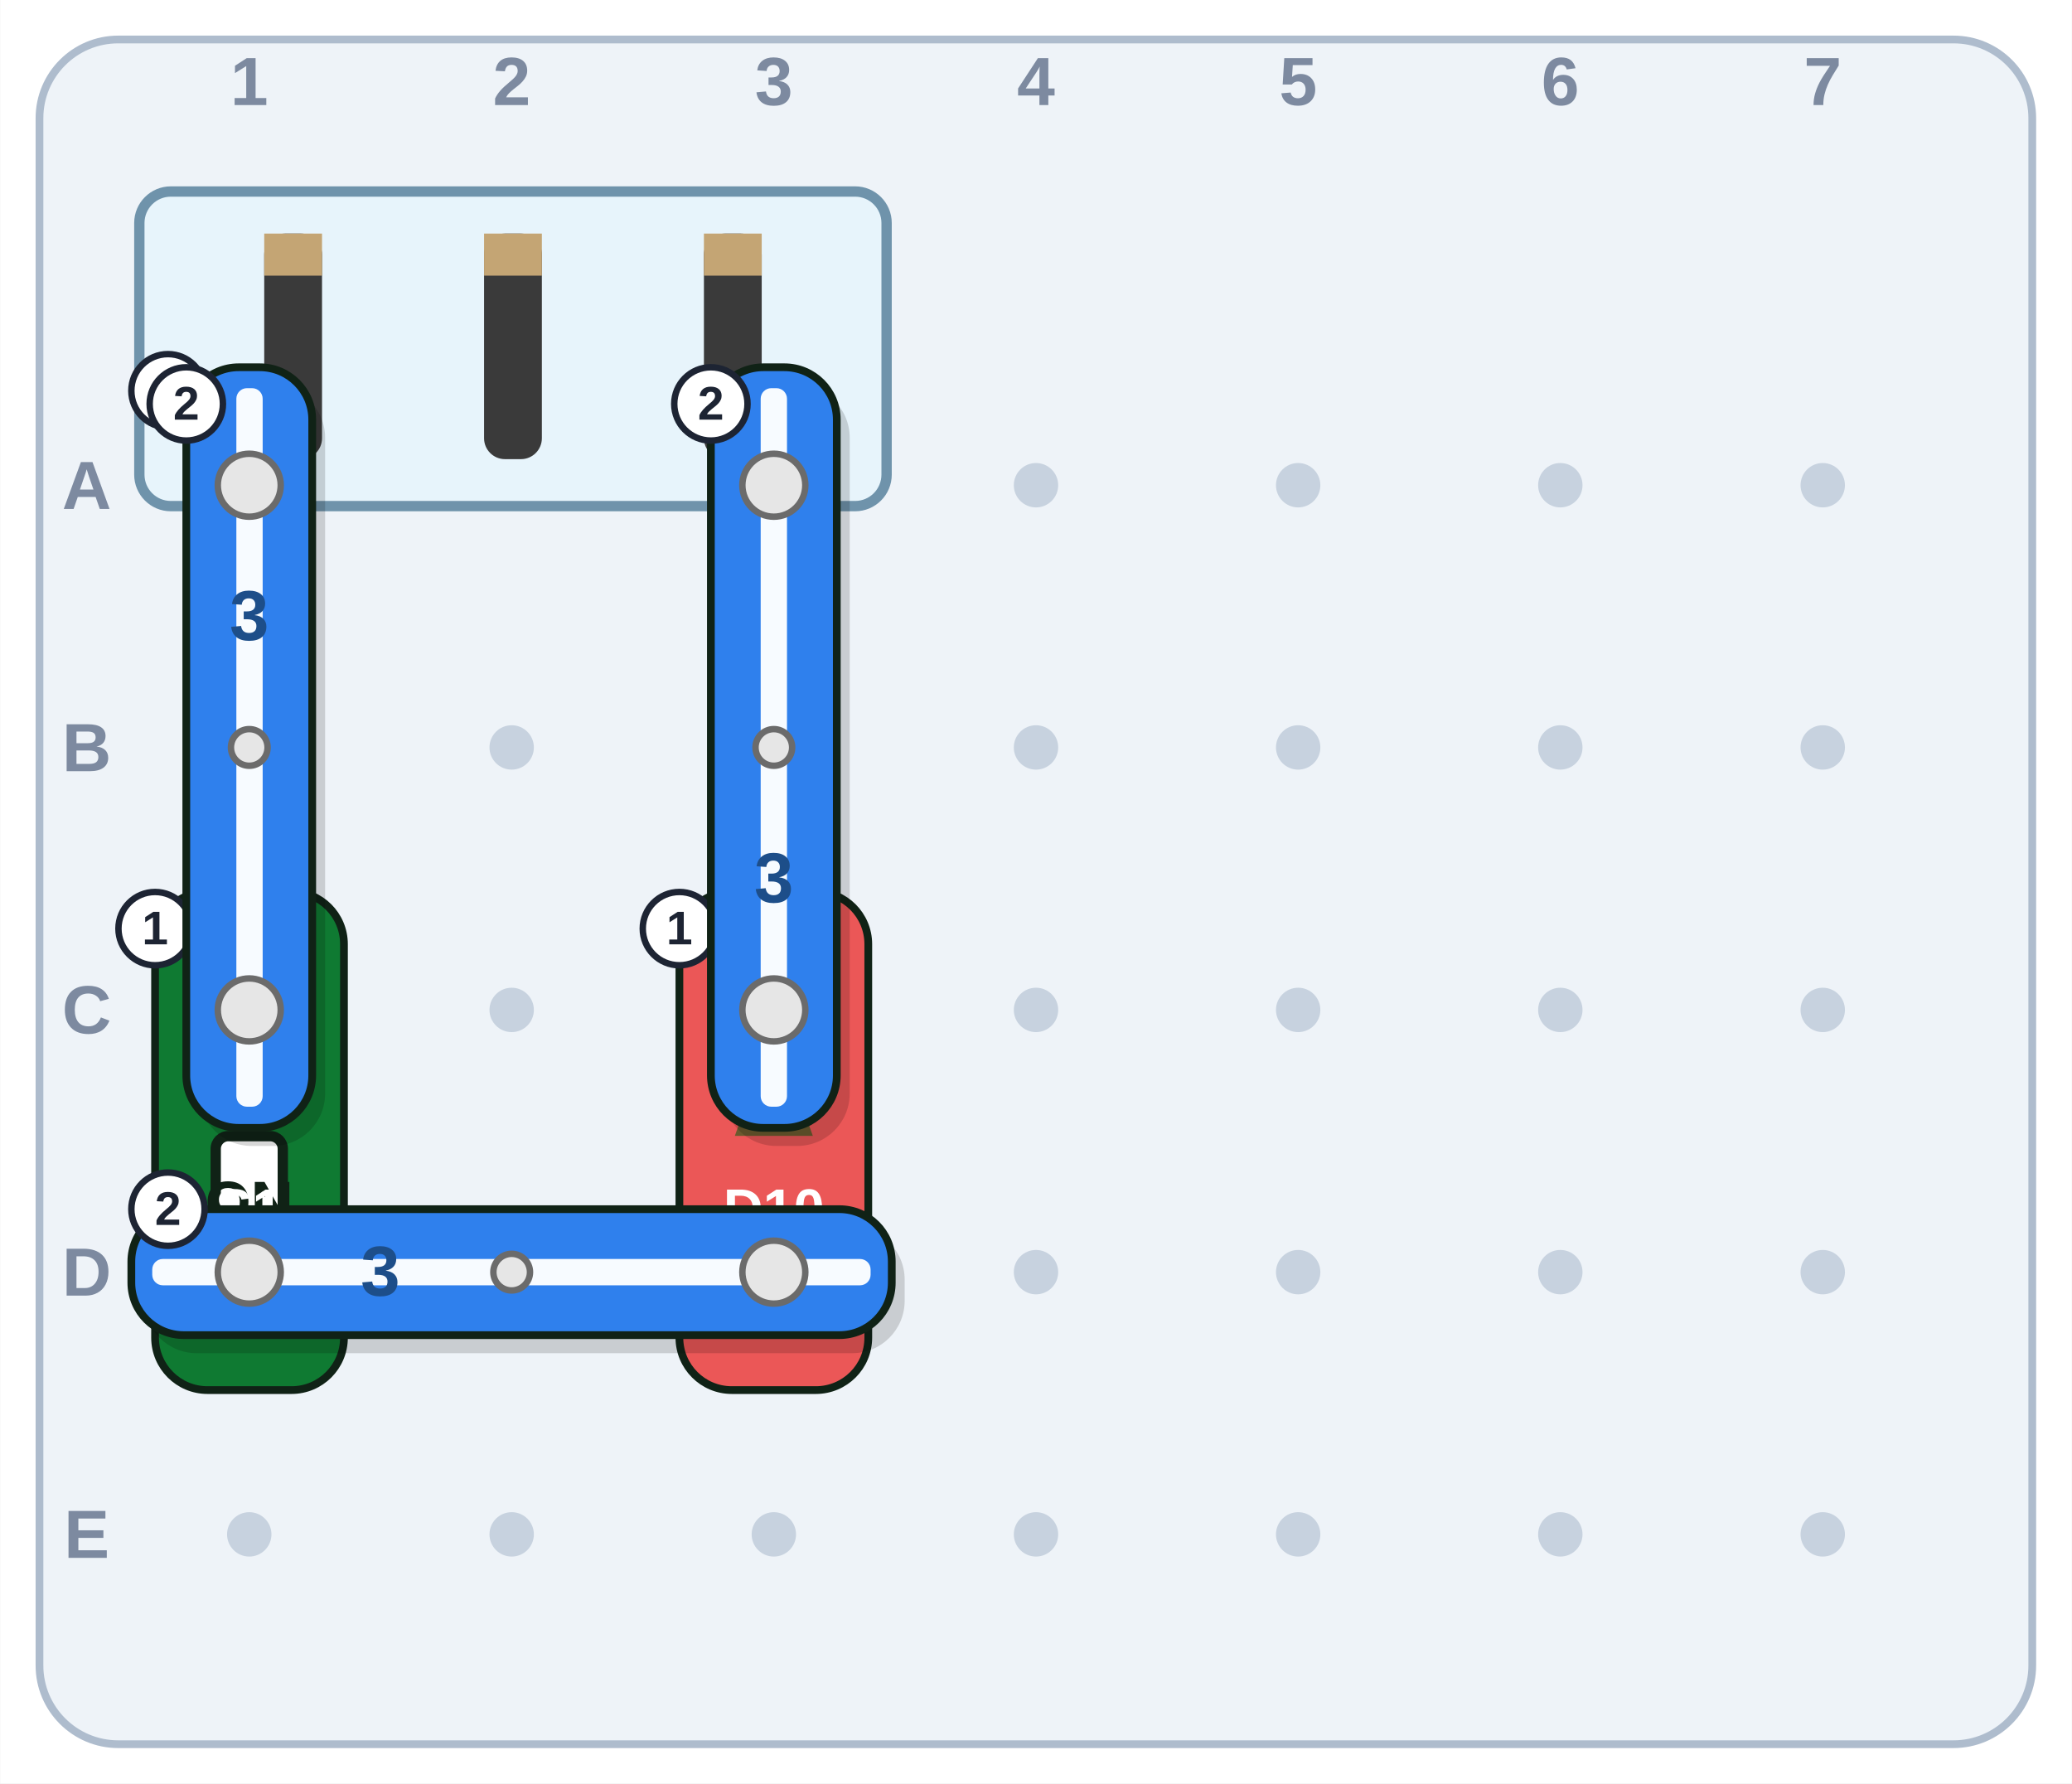
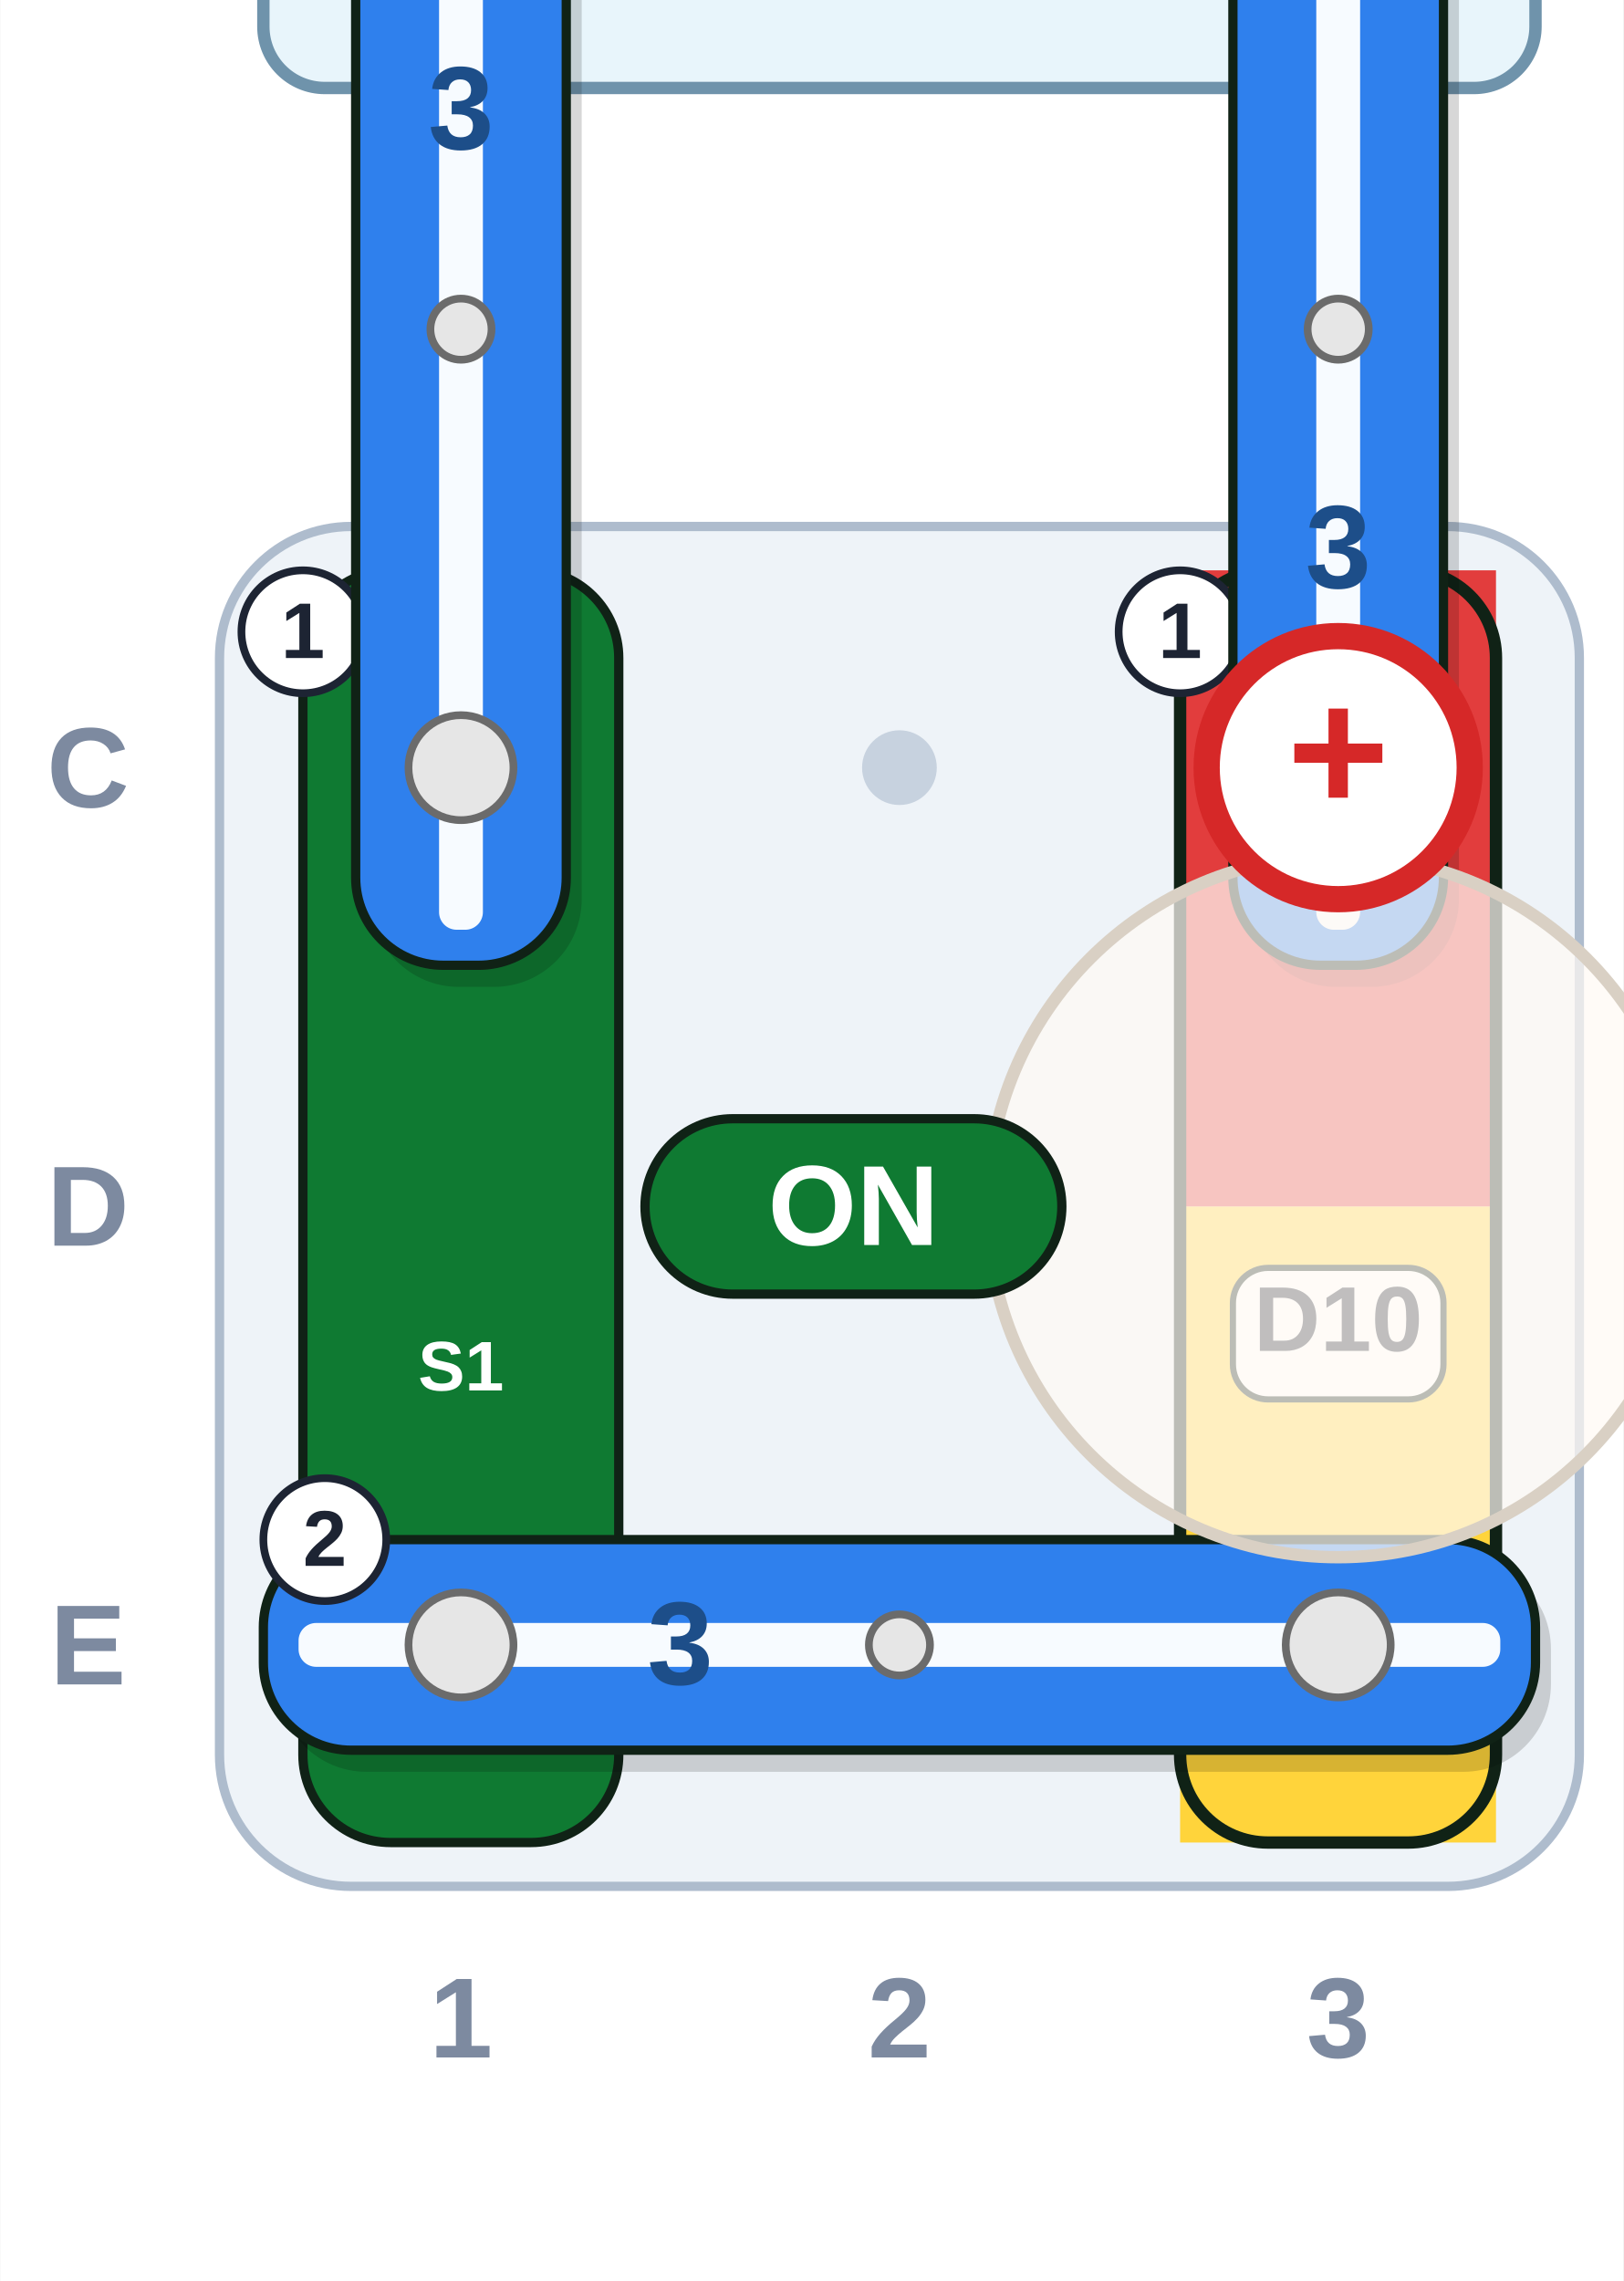
- <svg xmlns="http://www.w3.org/2000/svg" width="803" height="691" viewBox="198.6 100.2 802.8 691.0" font-family="'Avenir Next','Trebuchet MS','Helvetica Neue',Arial,sans-serif">
-   <rect x="198.6" y="100.2" width="802.8" height="691.0" fill="#ffffff" />
-   <rect x="213.8" y="115.5" width="772.3" height="660.5" rx="30.5" fill="#eef3f8" stroke="#aebccd" stroke-width="3" />
-   <circle cx="295.1" cy="288.2" r="8.6" fill="#c7d2df" />
-   <circle cx="396.8" cy="288.2" r="8.6" fill="#c7d2df" />
-   <circle cx="498.4" cy="288.2" r="8.6" fill="#c7d2df" />
-   <circle cx="600.0" cy="288.2" r="8.6" fill="#c7d2df" />
-   <circle cx="701.6" cy="288.2" r="8.6" fill="#c7d2df" />
-   <circle cx="803.2" cy="288.2" r="8.6" fill="#c7d2df" />
-   <circle cx="904.9" cy="288.2" r="8.6" fill="#c7d2df" />
-   <circle cx="295.1" cy="389.8" r="8.6" fill="#c7d2df" />
-   <circle cx="396.8" cy="389.8" r="8.6" fill="#c7d2df" />
-   <circle cx="498.4" cy="389.8" r="8.6" fill="#c7d2df" />
-   <circle cx="600.0" cy="389.8" r="8.6" fill="#c7d2df" />
-   <circle cx="701.6" cy="389.8" r="8.6" fill="#c7d2df" />
-   <circle cx="803.2" cy="389.8" r="8.6" fill="#c7d2df" />
-   <circle cx="904.9" cy="389.8" r="8.6" fill="#c7d2df" />
-   <circle cx="295.1" cy="491.5" r="8.6" fill="#c7d2df" />
-   <circle cx="396.8" cy="491.5" r="8.6" fill="#c7d2df" />
-   <circle cx="498.4" cy="491.5" r="8.6" fill="#c7d2df" />
-   <circle cx="600.0" cy="491.5" r="8.6" fill="#c7d2df" />
-   <circle cx="701.6" cy="491.5" r="8.6" fill="#c7d2df" />
-   <circle cx="803.2" cy="491.5" r="8.6" fill="#c7d2df" />
-   <circle cx="904.9" cy="491.5" r="8.6" fill="#c7d2df" />
-   <circle cx="295.1" cy="593.1" r="8.6" fill="#c7d2df" />
-   <circle cx="396.8" cy="593.1" r="8.6" fill="#c7d2df" />
-   <circle cx="498.4" cy="593.1" r="8.6" fill="#c7d2df" />
-   <circle cx="600.0" cy="593.1" r="8.6" fill="#c7d2df" />
-   <circle cx="701.6" cy="593.1" r="8.6" fill="#c7d2df" />
-   <circle cx="803.2" cy="593.1" r="8.6" fill="#c7d2df" />
-   <circle cx="904.9" cy="593.1" r="8.6" fill="#c7d2df" />
-   <circle cx="295.1" cy="694.7" r="8.6" fill="#c7d2df" />
-   <circle cx="396.8" cy="694.7" r="8.6" fill="#c7d2df" />
-   <circle cx="498.4" cy="694.7" r="8.6" fill="#c7d2df" />
-   <circle cx="600.0" cy="694.7" r="8.6" fill="#c7d2df" />
-   <circle cx="701.6" cy="694.7" r="8.6" fill="#c7d2df" />
-   <circle cx="803.2" cy="694.7" r="8.6" fill="#c7d2df" />
-   <circle cx="904.9" cy="694.7" r="8.6" fill="#c7d2df" />
-   <text x="232.1" y="297.4" font-size="26.422" fill="#7d8aa0" font-weight="bold" text-anchor="middle">
-     <tspan x="232.1" dy="0.0">A</tspan>
+ <svg xmlns="http://www.w3.org/2000/svg" width="526" height="739" viewBox="337.2 41.3 525.6 738.7" font-family="'Avenir Next','Trebuchet MS','Helvetica Neue',Arial,sans-serif">
+   <rect x="337.2" y="41.3" width="525.6" height="738.7" fill="#ffffff" />
+   <rect x="408.2" y="211.8" width="440.4" height="440.4" rx="42.6" fill="#eef3f8" stroke="#aebccd" stroke-width="3" data-grid="3x3" />
+   <circle cx="486.4" cy="289.9" r="12.1" fill="#c7d2df" />
+   <circle cx="628.4" cy="289.9" r="12.1" fill="#c7d2df" />
+   <circle cx="770.5" cy="289.9" r="12.1" fill="#c7d2df" />
+   <circle cx="486.4" cy="432.0" r="12.1" fill="#c7d2df" />
+   <circle cx="628.4" cy="432.0" r="12.1" fill="#c7d2df" />
+   <circle cx="770.5" cy="432.0" r="12.1" fill="#c7d2df" />
+   <circle cx="486.4" cy="574.0" r="12.1" fill="#c7d2df" />
+   <circle cx="628.4" cy="574.0" r="12.1" fill="#c7d2df" />
+   <circle cx="770.5" cy="574.0" r="12.1" fill="#c7d2df" />
+   <text x="365.6" y="302.7" font-size="36.935" fill="#7d8aa0" font-weight="bold" text-anchor="middle">
+     <tspan x="365.6" dy="0.0">C</tspan>
  </text>
-   <text x="232.1" y="399.0" font-size="26.422" fill="#7d8aa0" font-weight="bold" text-anchor="middle">
-     <tspan x="232.1" dy="0.0">B</tspan>
+   <text x="365.6" y="444.7" font-size="36.935" fill="#7d8aa0" font-weight="bold" text-anchor="middle">
+     <tspan x="365.6" dy="0.0">D</tspan>
  </text>
-   <text x="232.1" y="500.6" font-size="26.422" fill="#7d8aa0" font-weight="bold" text-anchor="middle">
-     <tspan x="232.1" dy="0.0">C</tspan>
+   <text x="365.6" y="586.8" font-size="36.935" fill="#7d8aa0" font-weight="bold" text-anchor="middle">
+     <tspan x="365.6" dy="0.0">E</tspan>
  </text>
-   <text x="232.1" y="602.2" font-size="26.422" fill="#7d8aa0" font-weight="bold" text-anchor="middle">
-     <tspan x="232.1" dy="0.0">D</tspan>
+   <text x="486.4" y="707.6" font-size="36.935" fill="#7d8aa0" font-weight="bold" text-anchor="middle">
+     <tspan x="486.4" dy="0.0">1</tspan>
  </text>
-   <text x="232.1" y="703.8" font-size="26.422" fill="#7d8aa0" font-weight="bold" text-anchor="middle">
-     <tspan x="232.1" dy="0.0">E</tspan>
+   <text x="628.4" y="707.6" font-size="36.935" fill="#7d8aa0" font-weight="bold" text-anchor="middle">
+     <tspan x="628.4" dy="0.0">2</tspan>
  </text>
-   <text x="295.1" y="140.9" font-size="26.422" fill="#7d8aa0" font-weight="bold" text-anchor="middle">
-     <tspan x="295.1" dy="0.0">1</tspan>
+   <text x="770.5" y="707.6" font-size="36.935" fill="#7d8aa0" font-weight="bold" text-anchor="middle">
+     <tspan x="770.5" dy="0.0">3</tspan>
  </text>
-   <text x="396.8" y="140.9" font-size="26.422" fill="#7d8aa0" font-weight="bold" text-anchor="middle">
-     <tspan x="396.8" dy="0.0">2</tspan>
-   </text>
-   <text x="498.4" y="140.9" font-size="26.422" fill="#7d8aa0" font-weight="bold" text-anchor="middle">
-     <tspan x="498.4" dy="0.0">3</tspan>
-   </text>
-   <text x="600.0" y="140.9" font-size="26.422" fill="#7d8aa0" font-weight="bold" text-anchor="middle">
-     <tspan x="600.0" dy="0.0">4</tspan>
-   </text>
-   <text x="701.6" y="140.9" font-size="26.422" fill="#7d8aa0" font-weight="bold" text-anchor="middle">
-     <tspan x="701.6" dy="0.0">5</tspan>
-   </text>
-   <text x="803.2" y="140.9" font-size="26.422" fill="#7d8aa0" font-weight="bold" text-anchor="middle">
-     <tspan x="803.2" dy="0.0">6</tspan>
-   </text>
-   <text x="904.9" y="140.9" font-size="26.422" fill="#7d8aa0" font-weight="bold" text-anchor="middle">
-     <tspan x="904.9" dy="0.0">7</tspan>
-   </text>
-   <g opacity="1">
-     <rect x="252.5" y="174.4" width="289.6" height="121.9" rx="12.2" fill="#e7f4fb" stroke="#6f93ab" stroke-width="4" />
-     <rect x="300.9" y="190.7" width="22.4" height="87.4" rx="8.1" fill="#3a3a3a" />
-     <rect x="300.9" y="190.7" width="22.4" height="16.3" fill="#c4a574" />
-     <rect x="386.1" y="190.7" width="22.4" height="87.4" rx="8.1" fill="#3a3a3a" />
-     <rect x="386.1" y="190.7" width="22.4" height="16.3" fill="#c4a574" />
-     <rect x="471.3" y="190.7" width="22.4" height="87.4" rx="8.1" fill="#3a3a3a" />
-     <rect x="471.3" y="190.7" width="22.4" height="16.3" fill="#c4a574" />
-     <circle cx="295.1" cy="288.2" r="16.3" fill="#d8dde3" stroke="#5c6770" stroke-width="3" />
-     <text x="295.1" y="259.8" font-size="28.454" fill="#c0392b" font-weight="bold" text-anchor="middle">
-       <tspan x="295.1" dy="0.0">+</tspan>
+   <g opacity="1" data-step="2" data-key="B3B" data-want="1A 3A span=3 depth=3" data-drawn="1A 3A span=3 depth=3">
+     <rect x="422.4" y="-342.2" width="412.0" height="412.0" rx="19.9" fill="#e7f4fb" fill-opacity="0.96" stroke="#6f93ab" stroke-width="4" />
+     <rect x="453.7" y="-325.7" width="349.5" height="56.8" rx="17.0" fill="#3a3a3a" />
+     <rect x="453.7" y="-325.7" width="71.0" height="56.8" rx="14.2" fill="#c4a574" />
+     <rect x="453.7" y="-235.7" width="349.5" height="56.8" rx="17.0" fill="#3a3a3a" />
+     <rect x="732.1" y="-235.7" width="71.0" height="56.8" rx="14.2" fill="#c4a574" />
+     <rect x="453.7" y="-145.7" width="349.5" height="56.8" rx="17.0" fill="#3a3a3a" />
+     <rect x="453.7" y="-145.7" width="71.0" height="56.8" rx="14.2" fill="#c4a574" />
+     <text x="628.4" y="20.0" font-size="34.093" fill="#c0392b" font-weight="bold" text-anchor="middle">
+       <tspan x="628.4" dy="0.0">4.5V</tspan>
    </text>
-     <circle cx="498.4" cy="288.2" r="16.3" fill="#d8dde3" stroke="#5c6770" stroke-width="3" />
-     <text x="498.4" y="259.8" font-size="28.454" fill="#22405f" font-weight="bold" text-anchor="middle">
-       <tspan x="498.4" dy="0.0">−</tspan>
+     <circle cx="486.4" cy="5.8" r="22.7" fill="#d8dde3" stroke="#5c6770" stroke-width="3" />
+     <text x="557.4" y="22.8" font-size="56.822" fill="#c0392b" font-weight="bold" text-anchor="middle">
+       <tspan x="557.4" dy="0.0">+</tspan>
    </text>
-     <circle cx="263.6" cy="251.6" r="14.2" fill="#fff" stroke="#1d2433" stroke-width="2.5" />
-     <text x="263.6" y="257.7" font-size="18.292" fill="#1d2433" font-weight="bold" text-anchor="middle">
-       <tspan x="263.6" dy="0.0">1</tspan>
+     <circle cx="770.5" cy="5.8" r="22.7" fill="#d8dde3" stroke="#5c6770" stroke-width="3" />
+     <text x="699.4" y="22.8" font-size="56.822" fill="#22405f" font-weight="bold" text-anchor="middle">
+       <tspan x="699.4" dy="0.0">−</tspan>
+     </text>
+     <circle cx="442.3" cy="-45.3" r="19.9" fill="#fff" stroke="#1d2433" stroke-width="2.5" />
+     <text x="442.3" y="-36.8" font-size="25.57" fill="#1d2433" font-weight="bold" text-anchor="middle">
+       <tspan x="442.3" dy="0.0">1</tspan>
    </text>
  </g>
-   <g opacity="1">
-     <rect x="258.6" y="445.7" width="73.2" height="193.1" rx="20.3" fill="#0f7a32" stroke="#102216" stroke-width="3" />
-     <circle cx="295.1" cy="491.5" r="12.2" fill="#e6e6e6" stroke="#6b6b6b" stroke-width="2.5" />
-     <circle cx="295.1" cy="593.1" r="12.2" fill="#e6e6e6" stroke="#6b6b6b" stroke-width="2.5" />
-     <rect x="282.1" y="540.4" width="26.0" height="32.5" rx="4.9" fill="#fff" stroke="#102216" stroke-width="4" />
-     <text x="295.1" y="573.8" font-size="22.763" fill="#102216" font-weight="bold" text-anchor="middle">
-       <tspan x="295.1" dy="0.0">ON</tspan>
+   <g opacity="1" data-step="3" data-key="S1" data-want="1C 1E span=3 depth=1" data-drawn="1C 1E span=3 depth=1">
+     <rect x="435.2" y="226.0" width="102.3" height="412.0" rx="28.4" fill="#0f7a32" stroke="#102216" stroke-width="3" />
+     <circle cx="486.4" cy="289.9" r="17.0" fill="#e6e6e6" stroke="#6b6b6b" stroke-width="2.5" />
+     <circle cx="486.4" cy="574.0" r="17.0" fill="#e6e6e6" stroke="#6b6b6b" stroke-width="2.5" />
+     <text x="486.4" y="491.6" font-size="22.729" fill="#ffffff" font-weight="bold" text-anchor="middle">
+       <tspan x="486.4" dy="0.0">S1</tspan>
    </text>
-     <text x="295.1" y="575.8" font-size="21.341" fill="#fff" font-weight="bold" text-anchor="middle">
-       <tspan x="295.1" dy="0.0">S1</tspan>
-     </text>
-     <circle cx="258.6" cy="460.0" r="14.2" fill="#fff" stroke="#1d2433" stroke-width="2.5" />
-     <text x="258.6" y="466.1" font-size="18.292" fill="#1d2433" font-weight="bold" text-anchor="middle">
-       <tspan x="258.6" dy="0.0">1</tspan>
+     <circle cx="435.2" cy="245.9" r="19.9" fill="#fff" stroke="#1d2433" stroke-width="2.5" />
+     <text x="435.2" y="254.4" font-size="25.57" fill="#1d2433" font-weight="bold" text-anchor="middle">
+       <tspan x="435.2" dy="0.0">1</tspan>
    </text>
  </g>
-   <g opacity="1">
-     <rect x="461.8" y="445.7" width="73.2" height="193.1" rx="20.3" fill="#eb5757" stroke="#102216" stroke-width="3" />
-     <circle cx="498.4" cy="491.5" r="12.2" fill="#e6e6e6" stroke="#6b6b6b" stroke-width="2.5" />
-     <circle cx="498.4" cy="593.1" r="12.2" fill="#e6e6e6" stroke="#6b6b6b" stroke-width="2.5" />
-     <path d="M 485.4 538.8 Q 498.4 501.4 511.4 538.8 Z" fill="#e6e6e6" fill-opacity="0.85" stroke="#6b5a2e" stroke-width="3" />
-     <circle cx="498.4" cy="530.7" r="5.7" fill="#fff8dc" stroke="#555" stroke-width="2" />
-     <text x="498.4" y="575.8" font-size="21.341" fill="#fff" font-weight="bold" text-anchor="middle">
-       <tspan x="498.4" dy="0.0">D10</tspan>
+   <g opacity="1" data-step="4" data-key="D10" data-want="3C 3E span=3 depth=1" data-drawn="3C 3E span=3 depth=1">
+     <rect x="719.3" y="226.0" width="102.3" height="412.0" rx="28.4" fill="#fffdf8" stroke="#102216" stroke-width="3" />
+     <rect x="719.3" y="432.0" width="102.3" height="206.0" fill="#ffd43b" />
+     <rect x="719.3" y="226.0" width="102.3" height="206.0" fill="#e23d3d" />
+     <rect x="719.3" y="226.0" width="102.3" height="412.0" rx="28.4" fill="none" stroke="#102216" stroke-width="4" />
+     <circle cx="770.5" cy="289.9" r="17.0" fill="#e6e6e6" stroke="#6b6b6b" stroke-width="2.5" />
+     <circle cx="770.5" cy="574.0" r="17.0" fill="#e6e6e6" stroke="#6b6b6b" stroke-width="2.5" />
+     <rect x="736.4" y="451.9" width="68.2" height="42.6" rx="11.4" fill="#fff" stroke="#102216" stroke-width="2" />
+     <text x="770.5" y="478.8" font-size="29.832" fill="#1d2433" font-weight="bold" text-anchor="middle">
+       <tspan x="770.5" dy="0.0">D10</tspan>
    </text>
-     <circle cx="498.4" cy="464.0" r="13.2" fill="#fff" stroke="#d62828" stroke-width="3" />
-     <text x="498.4" y="473.2" font-size="26.422" fill="#d62828" font-weight="bold" text-anchor="middle">
-       <tspan x="498.4" dy="0.0">+</tspan>
-     </text>
-     <circle cx="461.8" cy="460.0" r="14.2" fill="#fff" stroke="#1d2433" stroke-width="2.5" />
-     <text x="461.8" y="466.1" font-size="18.292" fill="#1d2433" font-weight="bold" text-anchor="middle">
-       <tspan x="461.8" dy="0.0">1</tspan>
+     <circle cx="719.3" cy="245.9" r="19.9" fill="#fff" stroke="#1d2433" stroke-width="2.5" />
+     <text x="719.3" y="254.4" font-size="25.57" fill="#1d2433" font-weight="bold" text-anchor="middle">
+       <tspan x="719.3" dy="0.0">1</tspan>
    </text>
  </g>
-   <g opacity="1">
-     <rect x="275.7" y="249.5" width="48.8" height="294.7" rx="20.3" fill="#000" opacity="0.16" />
-     <rect x="270.7" y="242.5" width="48.8" height="294.7" rx="20.3" fill="#2f80ed" stroke="#102216" stroke-width="3" />
-     <rect x="290.1" y="250.6" width="10.2" height="278.4" rx="4.1" fill="#f7fbff" />
-     <circle cx="295.1" cy="288.2" r="12.2" fill="#e6e6e6" stroke="#6b6b6b" stroke-width="2.5" />
-     <circle cx="295.1" cy="389.8" r="7.1" fill="#e6e6e6" stroke="#6b6b6b" stroke-width="2.5" />
-     <circle cx="295.1" cy="491.5" r="12.2" fill="#e6e6e6" stroke="#6b6b6b" stroke-width="2.5" />
-     <text x="295.1" y="348.2" font-size="27.438" fill="#1d4e89" font-weight="bold" text-anchor="middle">
-       <tspan x="295.1" dy="0.0">3</tspan>
+   <g opacity="1" data-step="5" data-key="wire3" data-want="1A 1B 1C span=3 depth=1" data-drawn="1A 1B 1C span=3 depth=1">
+     <rect x="457.3" y="-51.1" width="68.2" height="412.0" rx="28.4" fill="#000" opacity="0.16" />
+     <rect x="452.3" y="-58.1" width="68.2" height="412.0" rx="28.4" fill="#2f80ed" stroke="#102216" stroke-width="3" />
+     <rect x="479.3" y="-46.8" width="14.2" height="389.2" rx="5.7" fill="#f7fbff" />
+     <circle cx="486.4" cy="5.8" r="17.0" fill="#e6e6e6" stroke="#6b6b6b" stroke-width="2.5" />
+     <circle cx="486.4" cy="147.9" r="9.9" fill="#e6e6e6" stroke="#6b6b6b" stroke-width="2.5" />
+     <circle cx="486.4" cy="289.9" r="17.0" fill="#e6e6e6" stroke="#6b6b6b" stroke-width="2.5" />
+     <text x="486.4" y="89.6" font-size="38.355" fill="#1d4e89" font-weight="bold" text-anchor="middle">
+       <tspan x="486.4" dy="0.0">3</tspan>
    </text>
-     <circle cx="270.7" cy="256.7" r="14.2" fill="#fff" stroke="#1d2433" stroke-width="2.5" />
-     <text x="270.7" y="262.8" font-size="18.292" fill="#1d2433" font-weight="bold" text-anchor="middle">
-       <tspan x="270.7" dy="0.0">2</tspan>
+     <circle cx="452.3" cy="-38.2" r="19.9" fill="#fff" stroke="#1d2433" stroke-width="2.5" />
+     <text x="452.3" y="-29.7" font-size="25.57" fill="#1d2433" font-weight="bold" text-anchor="middle">
+       <tspan x="452.3" dy="0.0">2</tspan>
    </text>
  </g>
-   <g opacity="1">
-     <rect x="254.4" y="575.7" width="294.7" height="48.8" rx="20.3" fill="#000" opacity="0.16" />
-     <rect x="249.4" y="568.7" width="294.7" height="48.8" rx="20.3" fill="#2f80ed" stroke="#102216" stroke-width="3" />
-     <rect x="257.5" y="588.0" width="278.4" height="10.2" rx="4.1" fill="#f7fbff" />
-     <circle cx="295.1" cy="593.1" r="12.2" fill="#e6e6e6" stroke="#6b6b6b" stroke-width="2.5" />
-     <circle cx="396.8" cy="593.1" r="7.1" fill="#e6e6e6" stroke="#6b6b6b" stroke-width="2.5" />
-     <circle cx="498.4" cy="593.1" r="12.2" fill="#e6e6e6" stroke="#6b6b6b" stroke-width="2.5" />
-     <text x="345.9" y="602.2" font-size="27.438" fill="#1d4e89" font-weight="bold" text-anchor="middle">
-       <tspan x="345.9" dy="0.0">3</tspan>
+   <g opacity="1" data-step="6" data-key="wire3" data-want="1E 2E 3E span=3 depth=1" data-drawn="1E 2E 3E span=3 depth=1">
+     <rect x="427.4" y="546.9" width="412.0" height="68.2" rx="28.4" fill="#000" opacity="0.16" />
+     <rect x="422.4" y="539.9" width="412.0" height="68.2" rx="28.4" fill="#2f80ed" stroke="#102216" stroke-width="3" />
+     <rect x="433.8" y="566.9" width="389.2" height="14.2" rx="5.7" fill="#f7fbff" />
+     <circle cx="486.4" cy="574.0" r="17.0" fill="#e6e6e6" stroke="#6b6b6b" stroke-width="2.5" />
+     <circle cx="628.4" cy="574.0" r="9.9" fill="#e6e6e6" stroke="#6b6b6b" stroke-width="2.5" />
+     <circle cx="770.5" cy="574.0" r="17.0" fill="#e6e6e6" stroke="#6b6b6b" stroke-width="2.5" />
+     <text x="557.4" y="586.8" font-size="38.355" fill="#1d4e89" font-weight="bold" text-anchor="middle">
+       <tspan x="557.4" dy="0.0">3</tspan>
    </text>
-     <circle cx="263.6" cy="568.7" r="14.2" fill="#fff" stroke="#1d2433" stroke-width="2.5" />
-     <text x="263.6" y="574.8" font-size="18.292" fill="#1d2433" font-weight="bold" text-anchor="middle">
-       <tspan x="263.6" dy="0.0">2</tspan>
+     <circle cx="442.3" cy="539.9" r="19.9" fill="#fff" stroke="#1d2433" stroke-width="2.5" />
+     <text x="442.3" y="548.4" font-size="25.57" fill="#1d2433" font-weight="bold" text-anchor="middle">
+       <tspan x="442.3" dy="0.0">2</tspan>
    </text>
  </g>
-   <g opacity="1">
-     <rect x="479.0" y="249.5" width="48.8" height="294.7" rx="20.3" fill="#000" opacity="0.16" />
-     <rect x="474.0" y="242.5" width="48.8" height="294.7" rx="20.3" fill="#2f80ed" stroke="#102216" stroke-width="3" />
-     <rect x="493.3" y="250.6" width="10.2" height="278.4" rx="4.1" fill="#f7fbff" />
-     <circle cx="498.4" cy="491.5" r="12.2" fill="#e6e6e6" stroke="#6b6b6b" stroke-width="2.5" />
-     <circle cx="498.4" cy="389.8" r="7.1" fill="#e6e6e6" stroke="#6b6b6b" stroke-width="2.5" />
-     <circle cx="498.4" cy="288.2" r="12.2" fill="#e6e6e6" stroke="#6b6b6b" stroke-width="2.5" />
-     <text x="498.4" y="449.8" font-size="27.438" fill="#1d4e89" font-weight="bold" text-anchor="middle">
-       <tspan x="498.4" dy="0.0">3</tspan>
+   <g opacity="1" data-step="7" data-key="wire3" data-want="3C 3B 3A span=3 depth=1" data-drawn="3C 3B 3A span=3 depth=1">
+     <rect x="741.4" y="-51.1" width="68.2" height="412.0" rx="28.4" fill="#000" opacity="0.16" />
+     <rect x="736.4" y="-58.1" width="68.2" height="412.0" rx="28.4" fill="#2f80ed" stroke="#102216" stroke-width="3" />
+     <rect x="763.4" y="-46.8" width="14.2" height="389.2" rx="5.7" fill="#f7fbff" />
+     <circle cx="770.5" cy="289.9" r="17.0" fill="#e6e6e6" stroke="#6b6b6b" stroke-width="2.5" />
+     <circle cx="770.5" cy="147.9" r="9.9" fill="#e6e6e6" stroke="#6b6b6b" stroke-width="2.5" />
+     <circle cx="770.5" cy="5.8" r="17.0" fill="#e6e6e6" stroke="#6b6b6b" stroke-width="2.5" />
+     <text x="770.5" y="231.7" font-size="38.355" fill="#1d4e89" font-weight="bold" text-anchor="middle">
+       <tspan x="770.5" dy="0.0">3</tspan>
    </text>
-     <circle cx="474.0" cy="256.7" r="14.2" fill="#fff" stroke="#1d2433" stroke-width="2.5" />
-     <text x="474.0" y="262.8" font-size="18.292" fill="#1d2433" font-weight="bold" text-anchor="middle">
-       <tspan x="474.0" dy="0.0">2</tspan>
+     <circle cx="736.4" cy="-38.2" r="19.9" fill="#fff" stroke="#1d2433" stroke-width="2.5" />
+     <text x="736.4" y="-29.7" font-size="25.57" fill="#1d2433" font-weight="bold" text-anchor="middle">
+       <tspan x="736.4" dy="0.0">2</tspan>
    </text>
  </g>
+   <circle cx="770.5" cy="432.0" r="113.6" fill="#fffaf4" fill-opacity="0.72" stroke="#d9d0c4" stroke-width="4" data-egg-on="4" />
+   <rect x="546.0" y="403.6" width="135.0" height="56.8" rx="28.4" fill="#0f7a32" stroke="#102216" stroke-width="3" />
+   <text x="613.5" y="444.5" font-size="36.935" fill="#fff" font-weight="bold" text-anchor="middle">
+     <tspan x="613.5" dy="0.0">ON</tspan>
+   </text>
+   <circle cx="770.5" cy="289.9" r="42.6" fill="#fff" stroke="#d62828" stroke-width="8.5" />
+   <text x="770.5" y="304.1" font-size="56.822" fill="#d62828" font-weight="bold" text-anchor="middle">
+     <tspan x="770.5" dy="0.0">+</tspan>
+   </text>
</svg>
